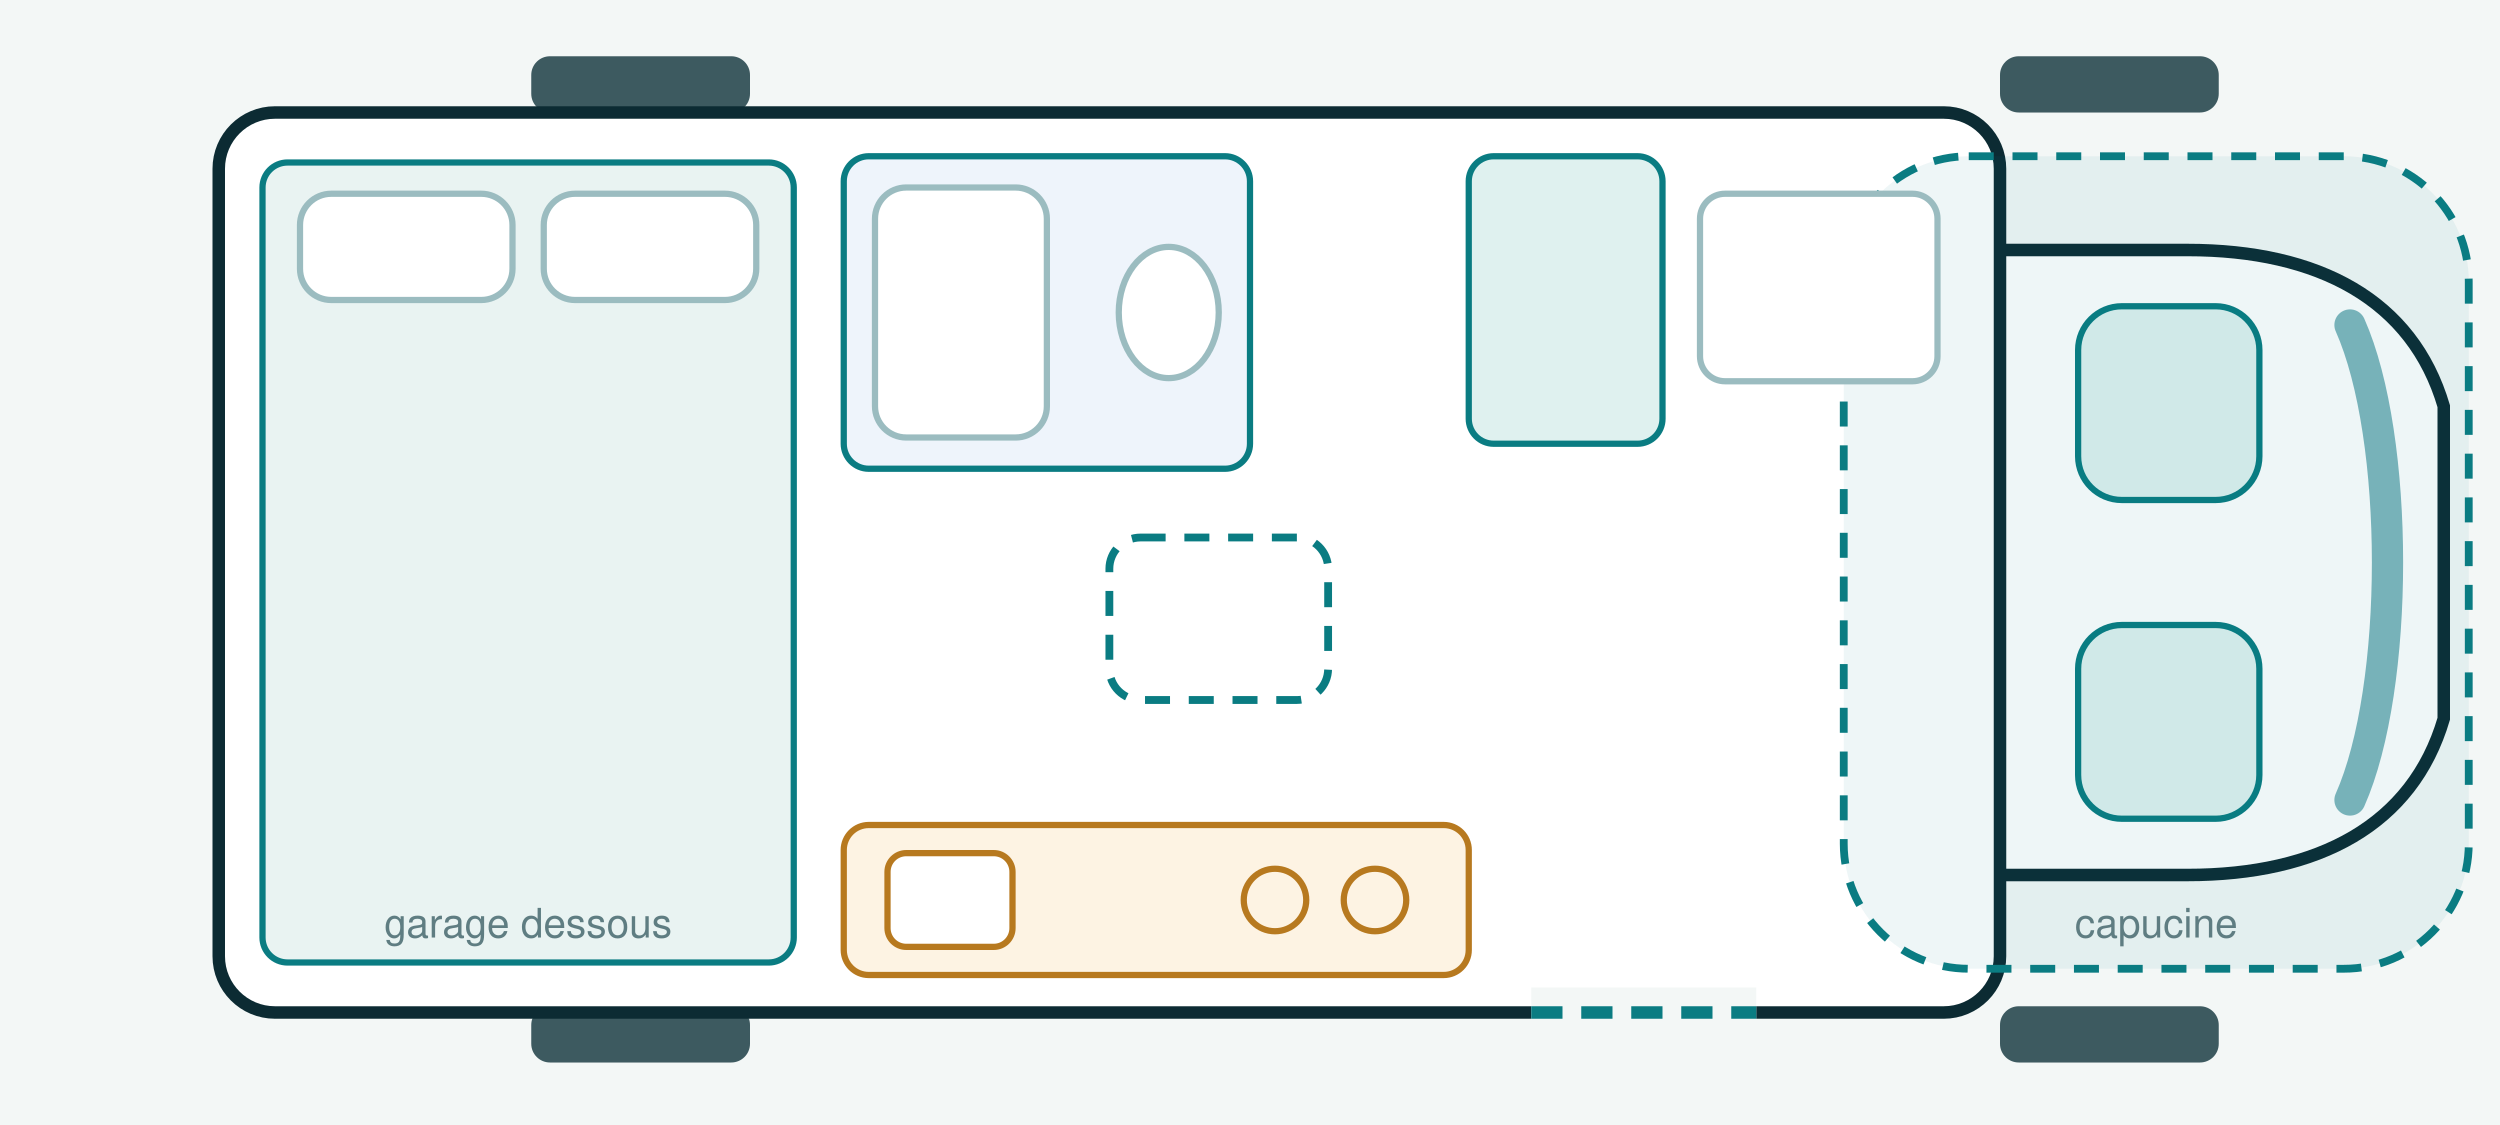
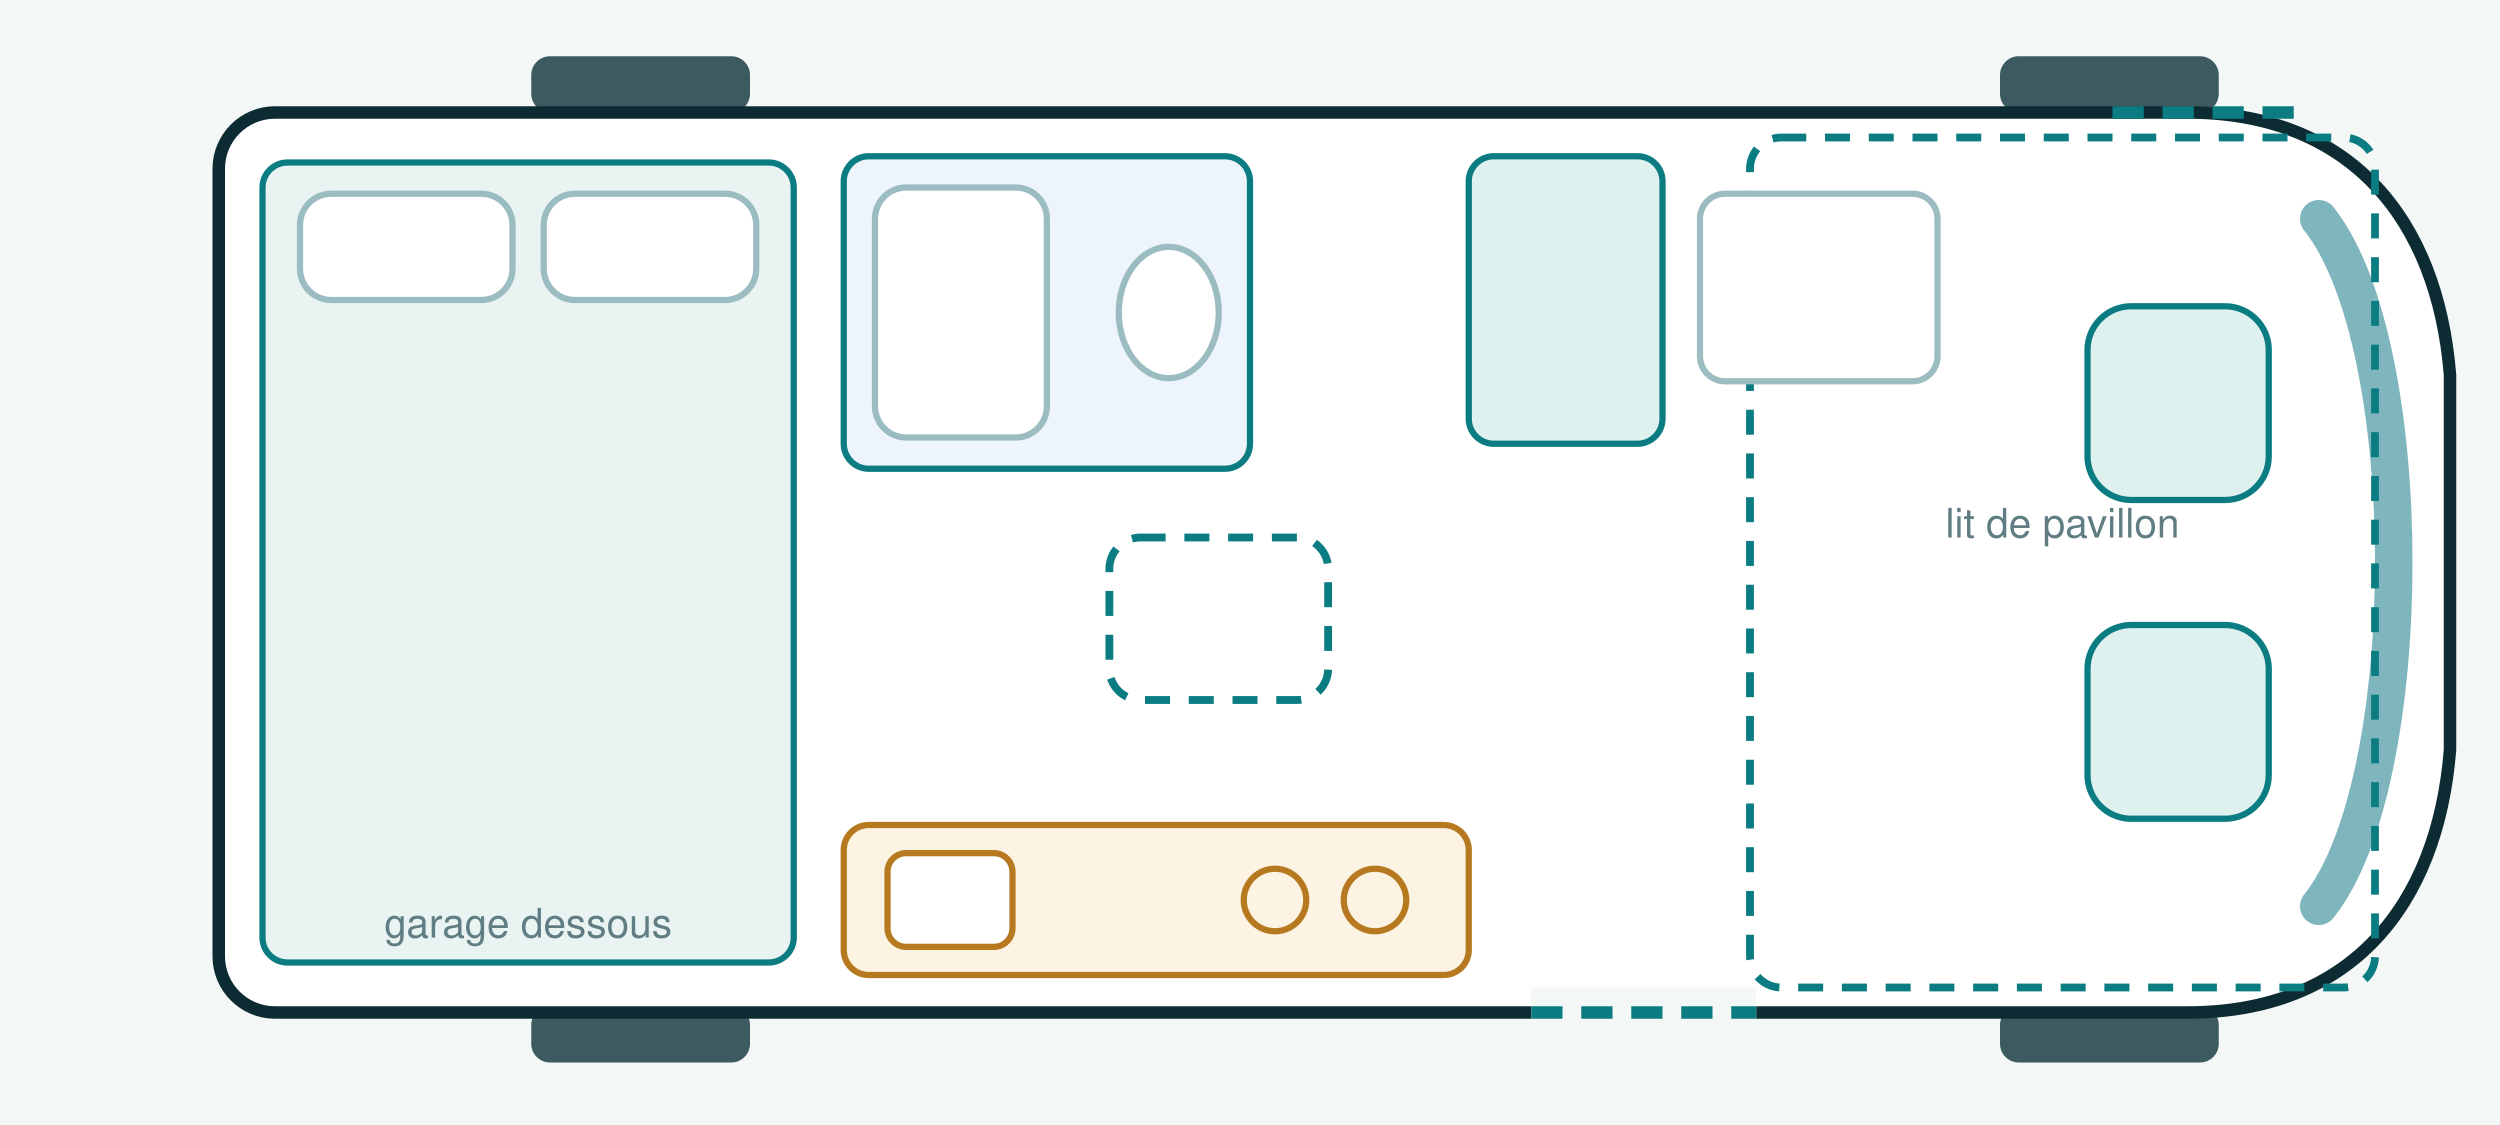
<svg xmlns="http://www.w3.org/2000/svg" viewBox="0 0 800 360" width="800" height="360" font-family="Helvetica, Arial, sans-serif">
  <rect width="800" height="360" fill="#f3f7f6" />
  <g fill="#3d5a60">
    <rect x="170" y="18" width="70" height="18" rx="6" />
    <rect x="170" y="322" width="70" height="18" rx="6" />
    <rect x="640" y="18" width="70" height="18" rx="6" />
    <rect x="640" y="322" width="70" height="18" rx="6" />
  </g>
-   <path d="M640 80 H700 C742 80 772 96 782 130 V230 C772 264 742 280 700 280 H640" fill="#fff" stroke="#0c2b33" stroke-width="4" />
-   <rect x="70" y="36" width="570" height="288" rx="18" fill="#fff" stroke="#0c2b33" stroke-width="4" />
-   <path d="M752 104 C768 140 768 220 752 256" fill="none" stroke="#7fb6bd" stroke-width="10" stroke-linecap="round" />
+   <path d="M88 36 H700 C752 36 780 70 784 120 V240 C780 290 752 324 700 324 H88 A18 18 0 0 1 70 306 V54 A18 18 0 0 1 88 36 Z" fill="#fff" stroke="#0c2b33" stroke-width="4" />
+   <path d="M742 70 C774 110 774 250 742 290" fill="none" stroke="#7fb6bd" stroke-width="12" stroke-linecap="round" />
  <g fill="#dff1ef" stroke="#0a7c82" stroke-width="2">
-     <rect x="665" y="98" width="58" height="62" rx="14" />
-     <rect x="665" y="200" width="58" height="62" rx="14" />
+     <rect x="668" y="98" width="58" height="62" rx="14" />
+     <rect x="668" y="200" width="58" height="62" rx="14" />
  </g>
-   <rect x="590" y="50" width="200" height="260" rx="40" fill="#0a7c82" fill-opacity=".07" stroke="#0a7c82" stroke-width="2.5" stroke-dasharray="8 6" />
-   <text x="690" y="300" font-size="13" fill="#5f7d82" text-anchor="middle">capucine</text>
+   <line x1="676" y1="36" x2="736" y2="36" stroke="#0a7c82" stroke-width="4" stroke-dasharray="10 6" />
+   <rect x="560" y="44" width="200" height="272" rx="10" fill="none" stroke="#0a7c82" stroke-width="2.5" stroke-dasharray="8 6" />
+   <text x="660" y="172" font-size="13" fill="#5f7d82" text-anchor="middle">lit de pavillon</text>
  <rect x="84" y="52" width="170" height="256" rx="8" fill="#e9f3f2" stroke="#0a7c82" stroke-width="2" />
  <rect x="96" y="62" width="68" height="34" rx="10" fill="#fff" stroke="#9bbcc0" stroke-width="2" />
  <rect x="174" y="62" width="68" height="34" rx="10" fill="#fff" stroke="#9bbcc0" stroke-width="2" />
  <text x="169" y="300" font-size="13" fill="#5f7d82" text-anchor="middle">garage dessous</text>
  <rect x="270" y="50" width="130" height="100" rx="8" fill="#eef4fb" stroke="#0a7c82" stroke-width="2" />
  <rect x="280" y="60" width="55" height="80" rx="10" fill="#fff" stroke="#9bbcc0" stroke-width="2" />
  <ellipse cx="374" cy="100" rx="16" ry="21" fill="#fff" stroke="#9bbcc0" stroke-width="2" />
  <rect x="355" y="172" width="70" height="52" rx="10" fill="none" stroke="#0a7c82" stroke-width="2.5" stroke-dasharray="8 6" />
  <rect x="270" y="264" width="200" height="48" rx="8" fill="#fdf3e3" stroke="#b7791f" stroke-width="2" />
  <rect x="284" y="273" width="40" height="30" rx="6" fill="#fff" stroke="#b7791f" stroke-width="2" />
  <circle cx="408" cy="288" r="10" fill="none" stroke="#b7791f" stroke-width="2" />
  <circle cx="440" cy="288" r="10" fill="none" stroke="#b7791f" stroke-width="2" />
  <rect x="470" y="50" width="62" height="92" rx="8" fill="#dff1ef" stroke="#0a7c82" stroke-width="2" />
  <rect x="544" y="62" width="76" height="60" rx="8" fill="#fff" stroke="#9bbcc0" stroke-width="2" />
  <rect x="490" y="316" width="72" height="16" fill="#f3f7f6" />
  <line x1="490" y1="324" x2="562" y2="324" stroke="#0a7c82" stroke-width="4" stroke-dasharray="10 6" />
</svg>
